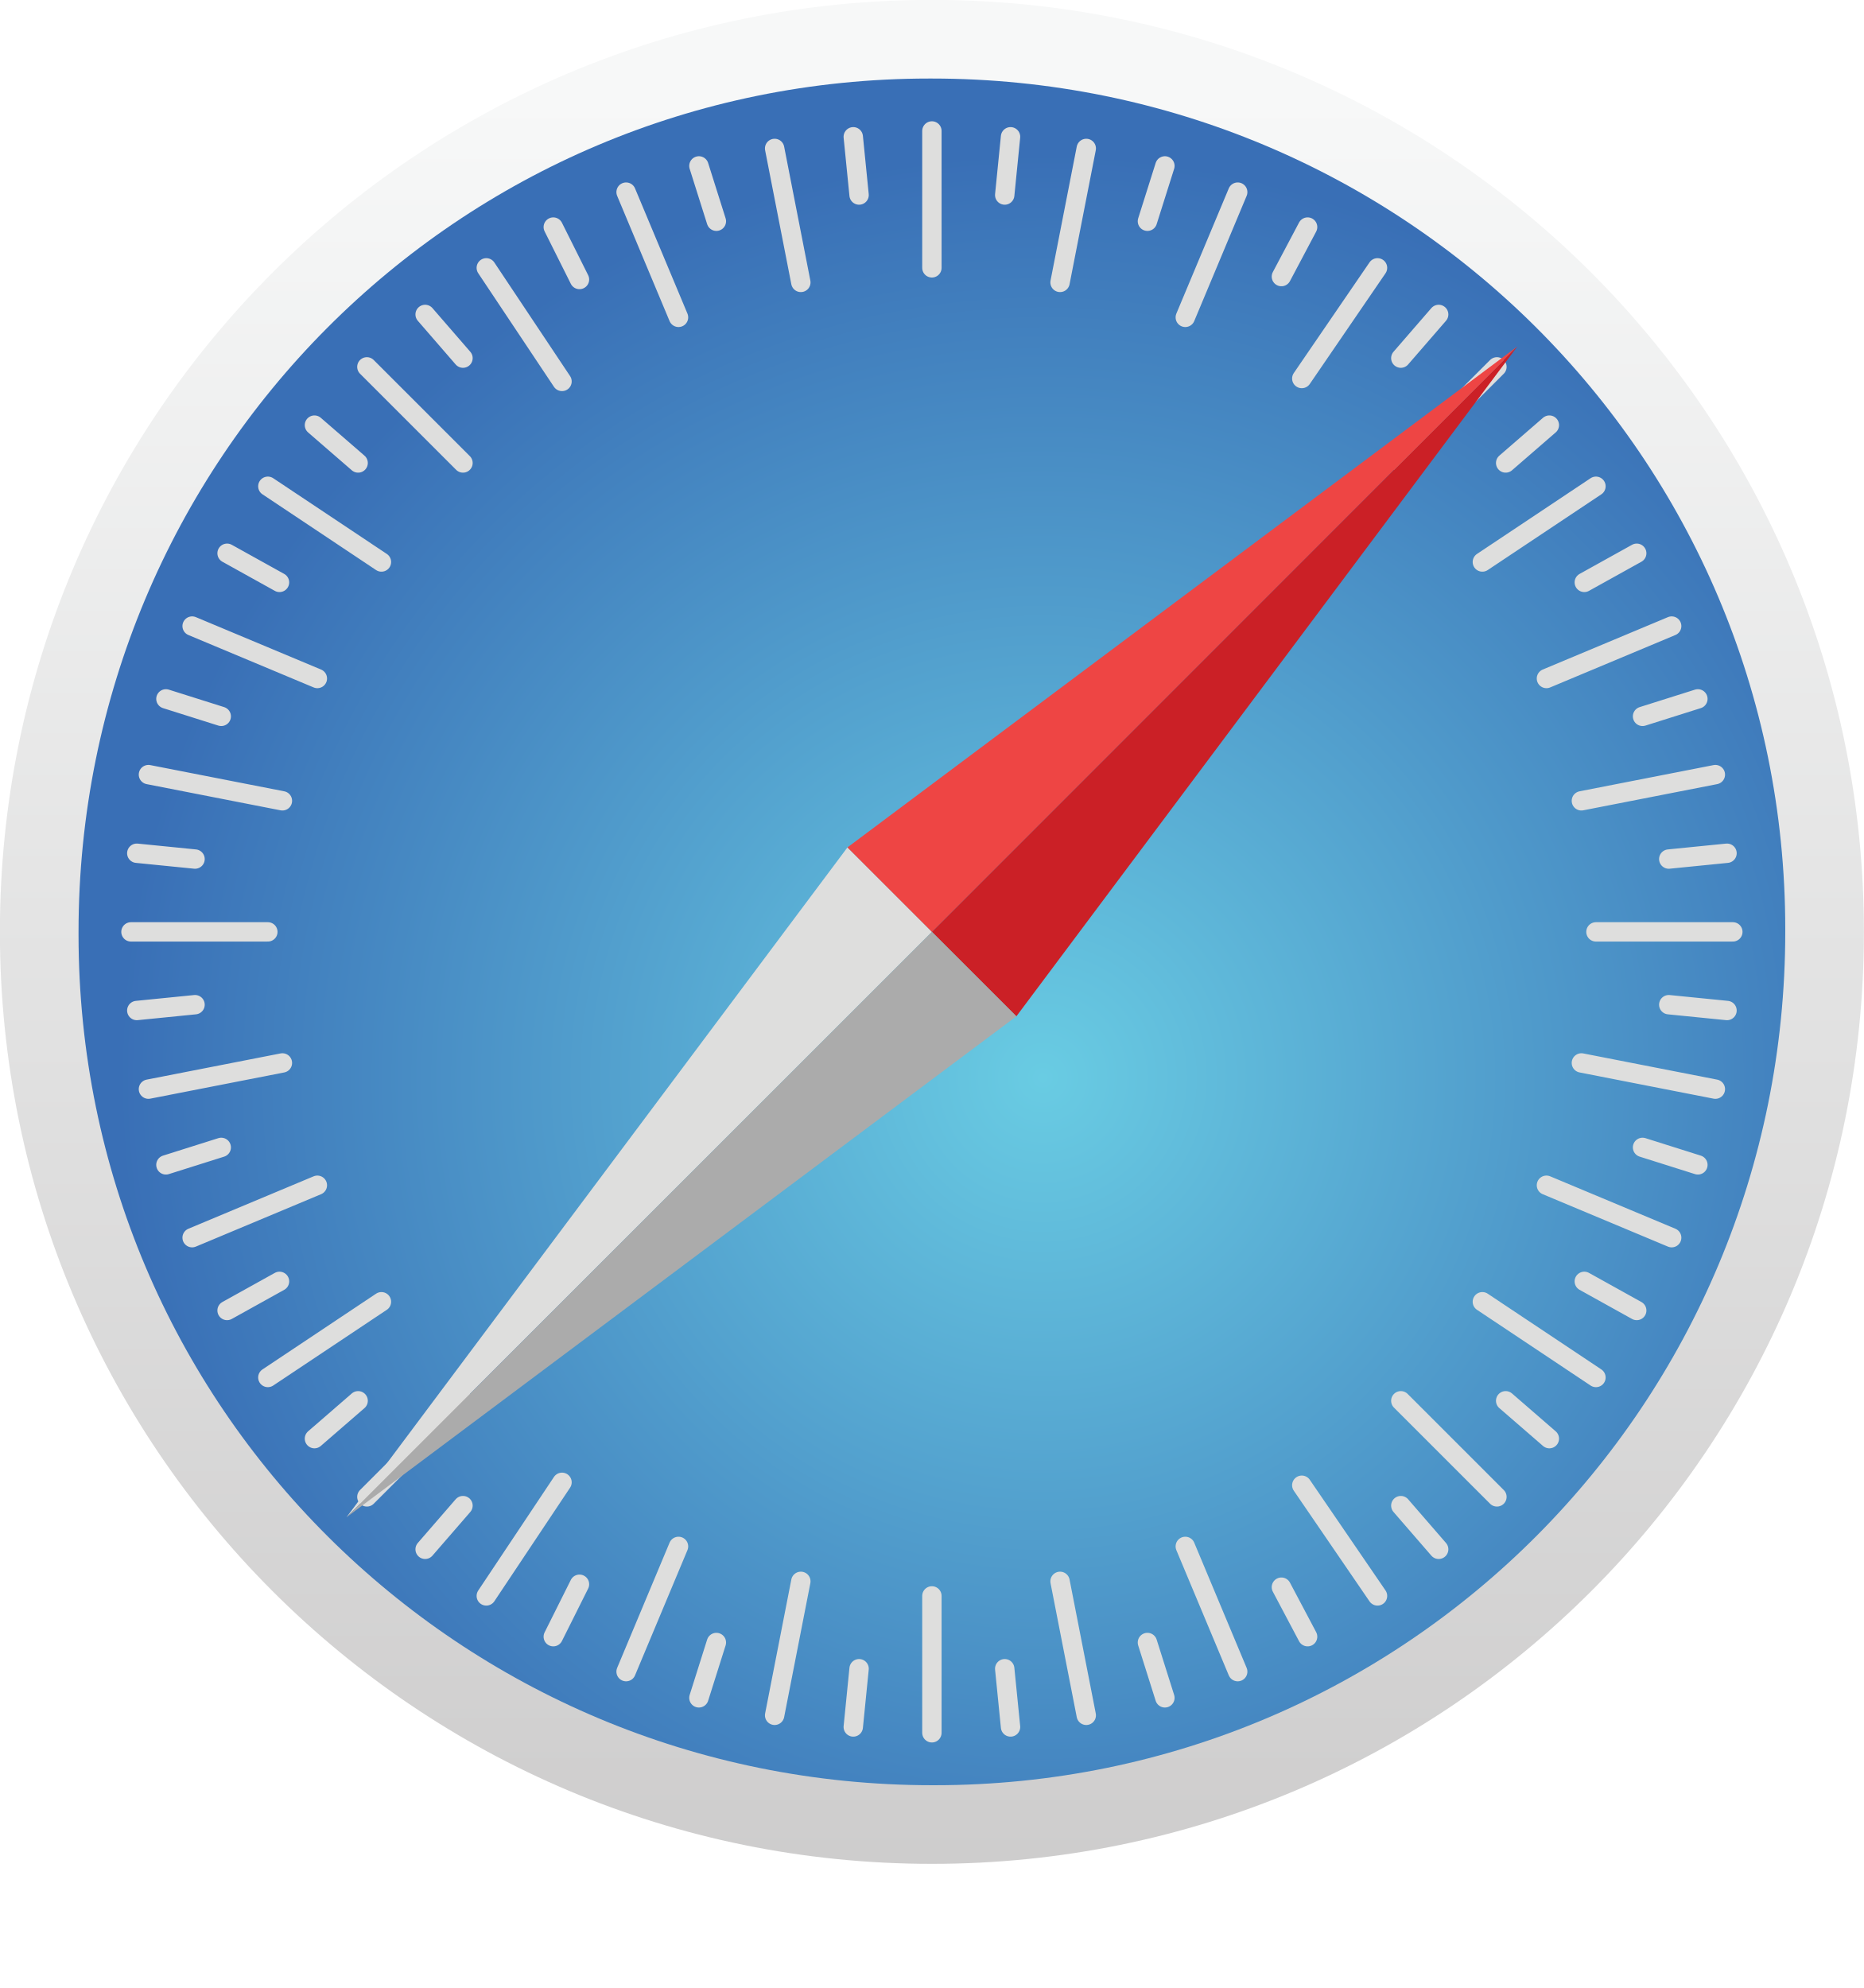
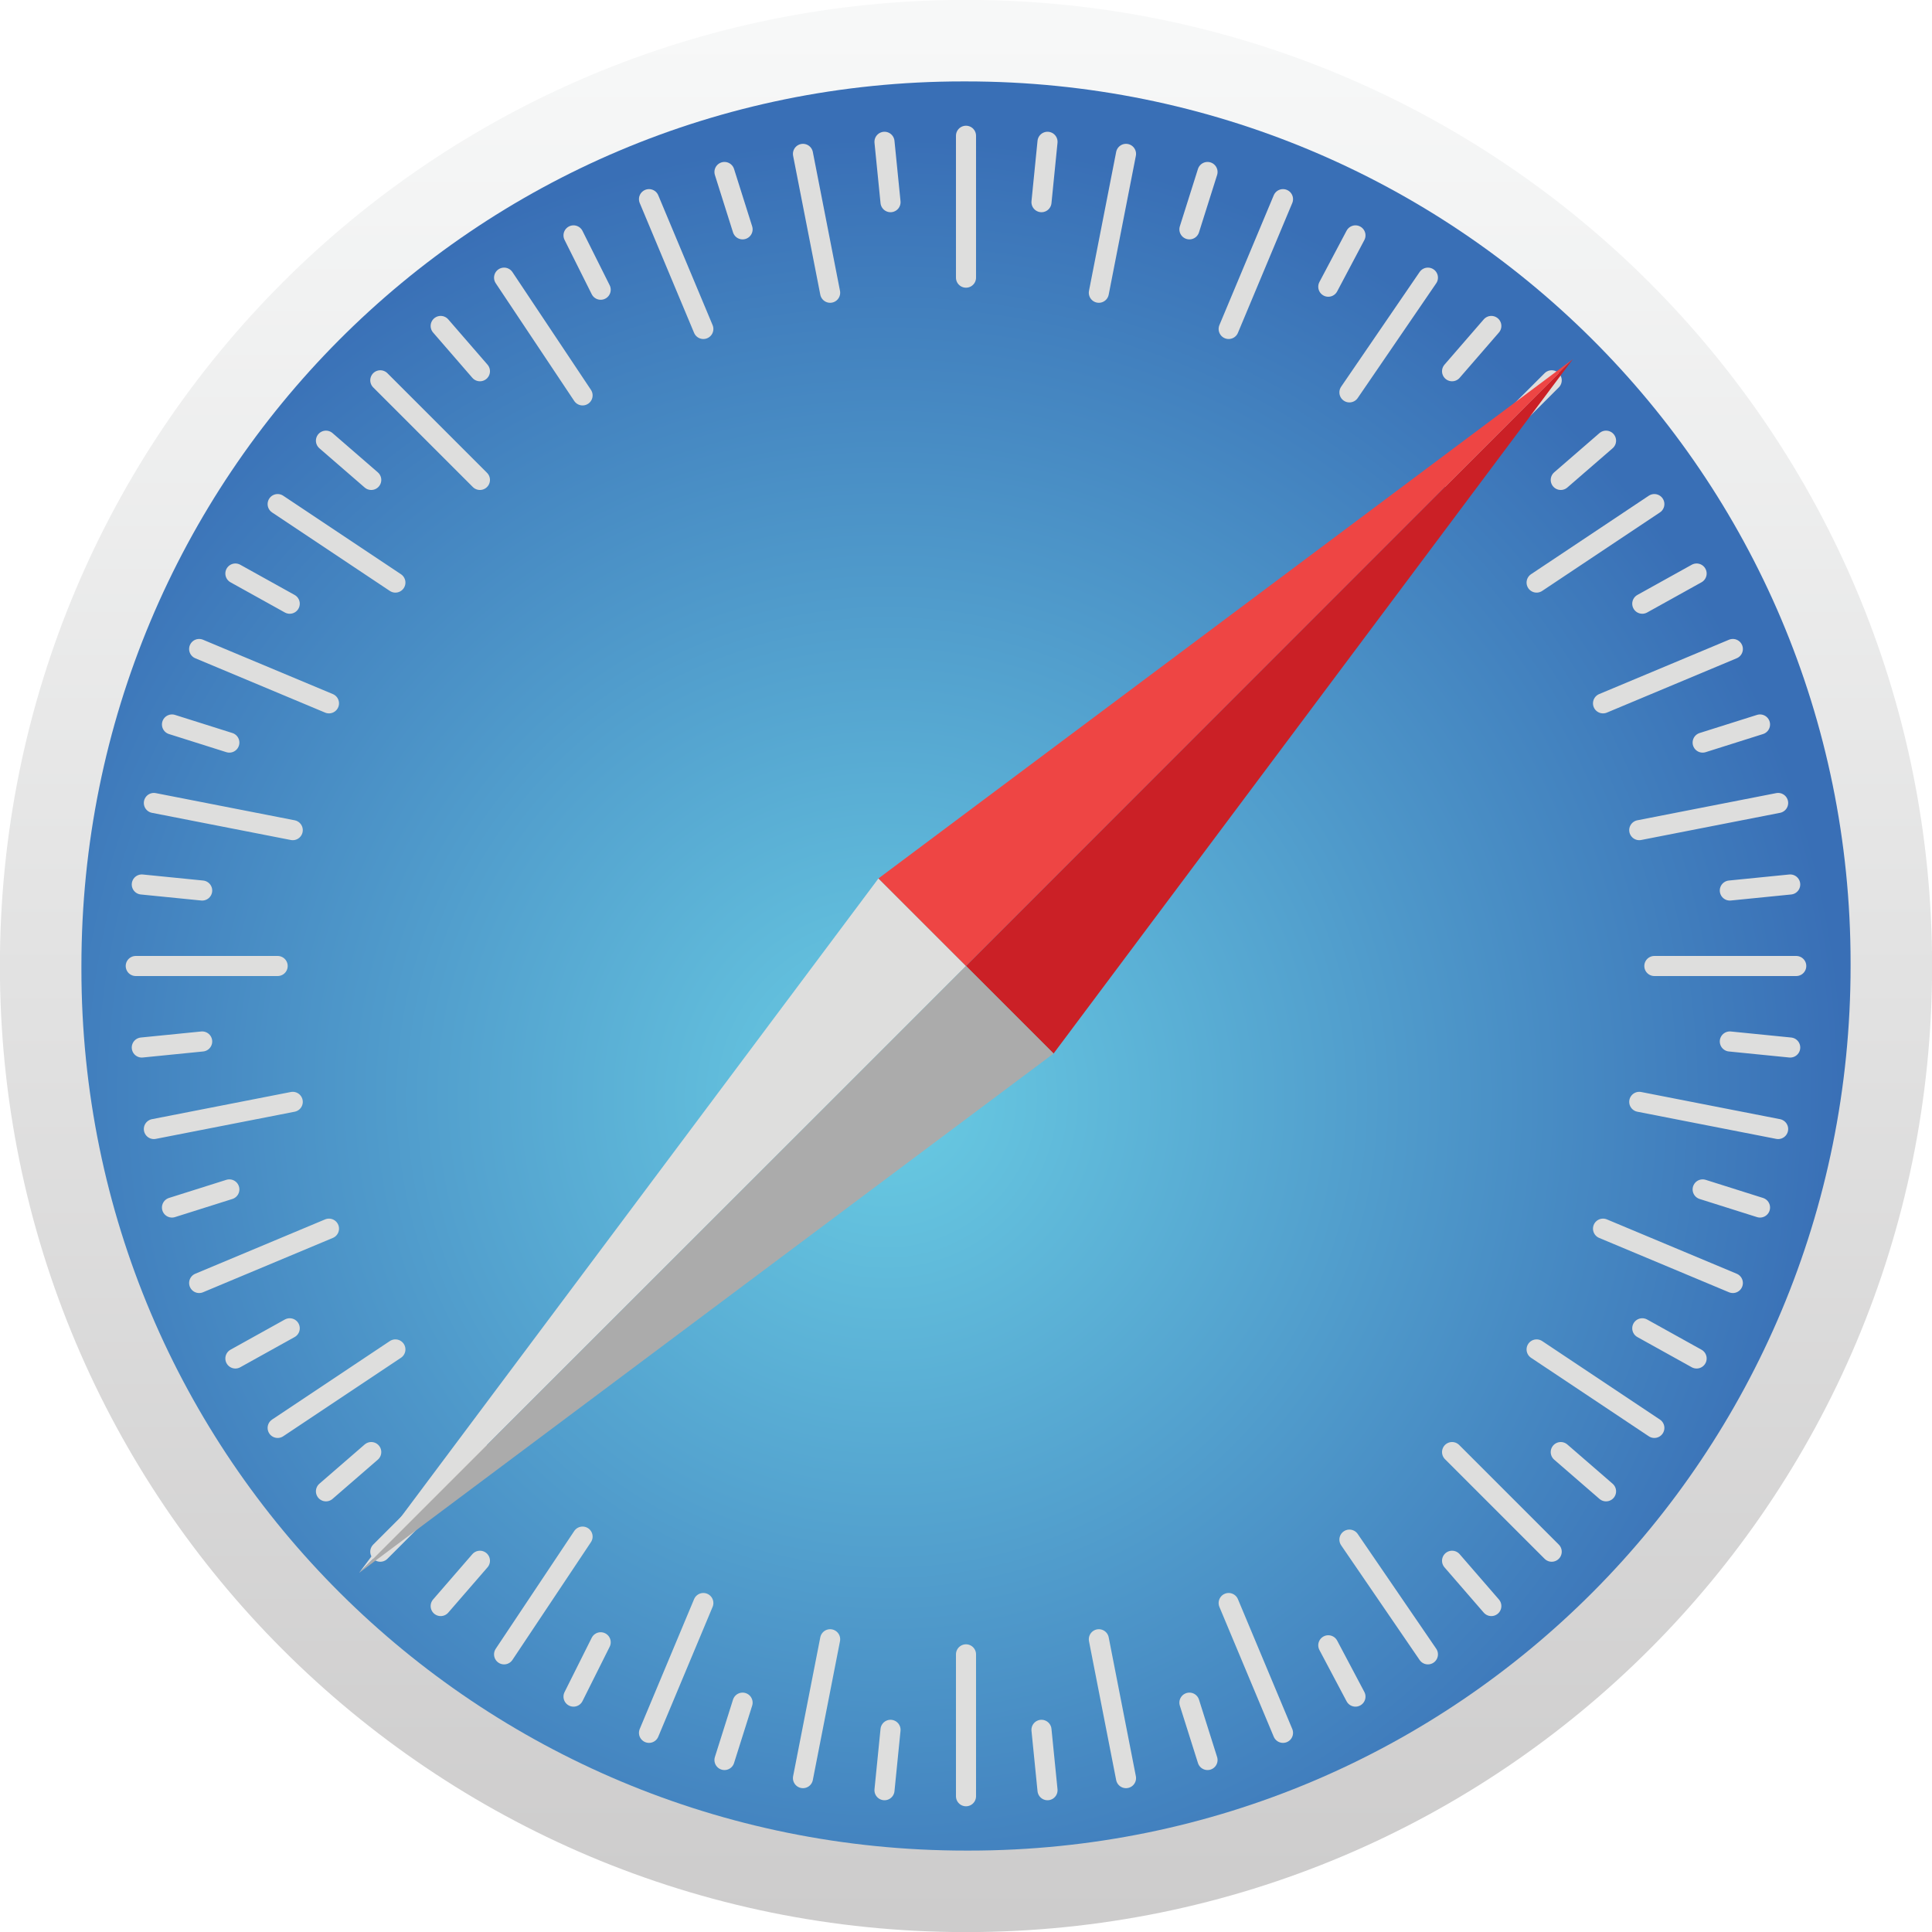
- <svg xmlns="http://www.w3.org/2000/svg" xmlns:xlink="http://www.w3.org/1999/xlink" version="1.1" id="Layer_1" x="0px" y="0px" width="30" height="32" viewBox="0 0 30 32" style="enable-background:new 0 0 30 30;" xml:space="preserve">
+ <svg xmlns="http://www.w3.org/2000/svg" xmlns:xlink="http://www.w3.org/1999/xlink" version="1.1" id="Layer_1" x="0px" y="0px" viewBox="0 0 30 30" style="enable-background:new 0 0 30 30;" xml:space="preserve">
  <style type="text/css">
	.st0{fill:url(#SVGID_1_);}
	.st1{fill:url(#SVGID_2_);}
	.st2{fill:none;stroke:#DEDEDD;stroke-width:0.665;stroke-linecap:round;stroke-linejoin:round;}
	.st3{fill:#DEDEDD;}
	.st4{fill:#EE4544;}
	.st5{fill:#CB2026;}
	.st6{fill:#ABABAB;}
</style>
  <symbol id="C" viewBox="-32 -32 64 64">
    <g>
      <linearGradient id="SVGID_1_" gradientUnits="userSpaceOnUse" x1="8048.25" y1="-8080.203" x2="8048.25" y2="-8079.234" gradientTransform="matrix(64 0 0 64 -515088 517104)">
        <stop offset="0" style="stop-color:#F7F8F8" />
        <stop offset="1" style="stop-color:#CDCCCC" />
      </linearGradient>
      <path class="st0" d="M-32,0c0-17.7,14.3-32,32-32S32-17.7,32,0S17.7,32,0,32S-32,17.7-32,0z" />
      <radialGradient id="SVGID_2_" cx="8036.605" cy="-8068.12" r="0.55" gradientTransform="matrix(58.6681 0 0 58.6681 -471492.062 473342.75)" gradientUnits="userSpaceOnUse">
        <stop offset="0" style="stop-color:#69CCE3" />
        <stop offset="1" style="stop-color:#396FB6" />
      </radialGradient>
      <path class="st1" d="M-29.3,0c0-16.2,13-29.3,29.2-29.3c0,0,0.1,0,0.1,0c16.2,0,29.3,13,29.3,29.2c0,0,0,0.1,0,0.1    c0,16.2-13,29.3-29.2,29.3c0,0-0.1,0-0.1,0c-16.2,0-29.3-13-29.3-29.2C-29.3,0.1-29.3,0-29.3,0z" />
    </g>
    <path class="st2" d="M0-27.5v4.7 M0,27.5v-4.7 M2.7-27.3l-0.2,2 M-2.7,27.3l0.2-2 M27.5,0h-4.7 M-27.5,0h4.7 M27.3,2.7l-2-0.2    M-27.3-2.7l2,0.2 M19.4-19.4l-3.3,3.3 M-19.4,19.4l3.3-3.3 M21.2-17.4l-1.5,1.3 M-21.2,17.4l1.5-1.3 M19.4,19.4l-3.3-3.3    M-19.4-19.4l3.3,3.3 M17.4,21.2l-1.3-1.5 M-17.4-21.2l1.3,1.5 M10.5-25.4l-1.8,4.3 M-10.5,25.4l1.8-4.3 M12.9-24.2L12-22.5    M-13,24.2l0.9-1.8 M25.4,10.5l-4.3-1.8 M-25.4-10.5l4.3,1.8 M24.2,13l-1.8-1 M-24.2-13l1.8,1 M25.4-10.5l-4.3,1.8 M-25.4,10.5   l4.3-1.8 M26.3-8l-1.9,0.6 M-26.3,8l1.9-0.6 M10.5,25.4l-1.8-4.3 M-10.5-25.4l1.8,4.3 M8,26.3l-0.6-1.9 M-8-26.3l0.6,1.9 M5.3-26.9   l-0.9,4.6 M-5.4,26.9l0.9-4.6 M8-26.3l-0.6,1.9 M-8,26.3l0.6-1.9 M26.9,5.4l-4.6-0.9 M-26.9-5.4l4.6,0.9 M26.3,8l-1.9-0.6 M-26.3-8   l1.9,0.6 M22.8-15.3l-3.9,2.6 M-22.8,15.3l3.9-2.6 M24.2-13l-1.8,1 M-24.2,13l1.8-1 M15.3,22.8L12.7,19 M-15.3-22.8l2.6,3.9    M12.9,24.2L12,22.5 M-13-24.2l0.9,1.8 M15.3-22.8L12.7-19 M-15.3,22.8l2.6-3.9 M17.4-21.2l-1.3,1.5 M-17.4,21.2l1.3-1.5    M22.8,15.3l-3.9-2.6 M-22.8-15.3l3.9,2.6 M21.2,17.4l-1.5-1.3 M-21.2-17.4l1.5,1.3 M26.9-5.4l-4.6,0.9 M-26.9,5.4l4.6-0.9    M27.3-2.7l-2,0.2 M-27.3,2.7l2-0.2 M5.3,26.9l-0.9-4.6 M-5.4-26.9l0.9,4.6 M2.7,27.3l-0.2-2 M-2.7-27.3l0.2,2" />
    <g>
      <path class="st3" d="M-2.9-2.9L0,0l-20.1,20.1L-2.9-2.9z" />
      <path class="st4" d="M20.1-20.1L0,0l-2.9-2.9L20.1-20.1z" />
      <path class="st5" d="M2.9,2.9L0,0l20.1-20.1L2.9,2.9z" />
      <path class="st6" d="M2.9,2.9L0,0l-20.1,20.1L2.9,2.9z" />
    </g>
  </symbol>
  <use xlink:href="#C" width="64" height="64" x="-32" y="-32" transform="matrix(0.4688 0 0 0.4688 15 15)" style="overflow:visible;" />
</svg>
